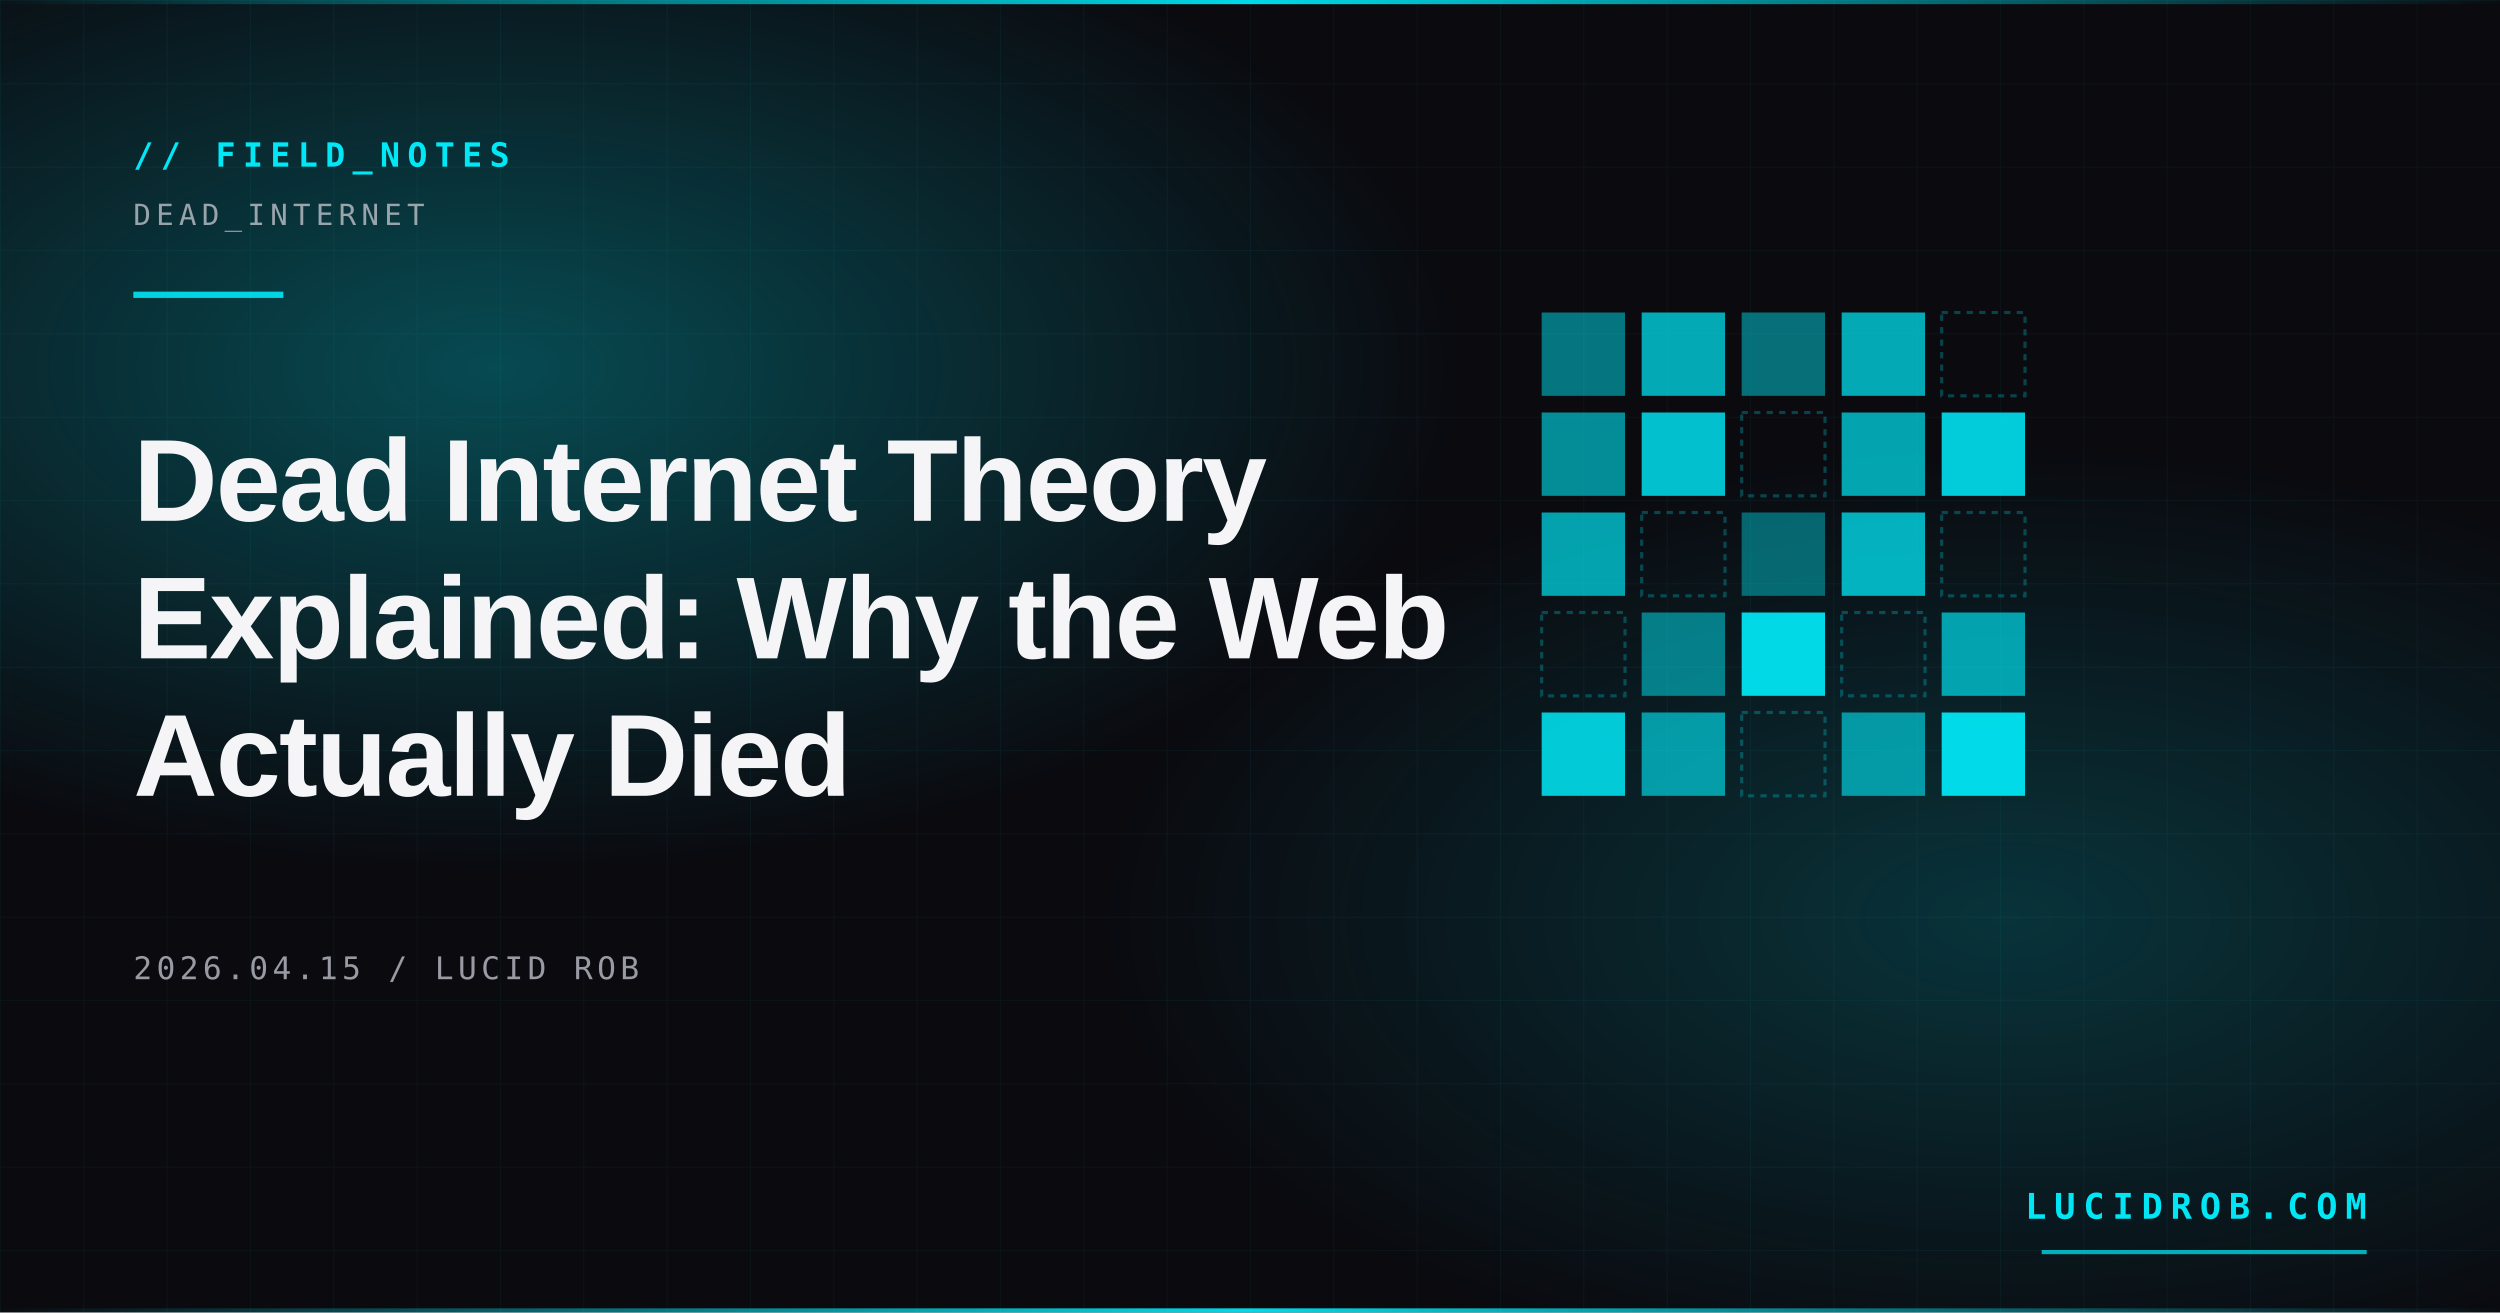
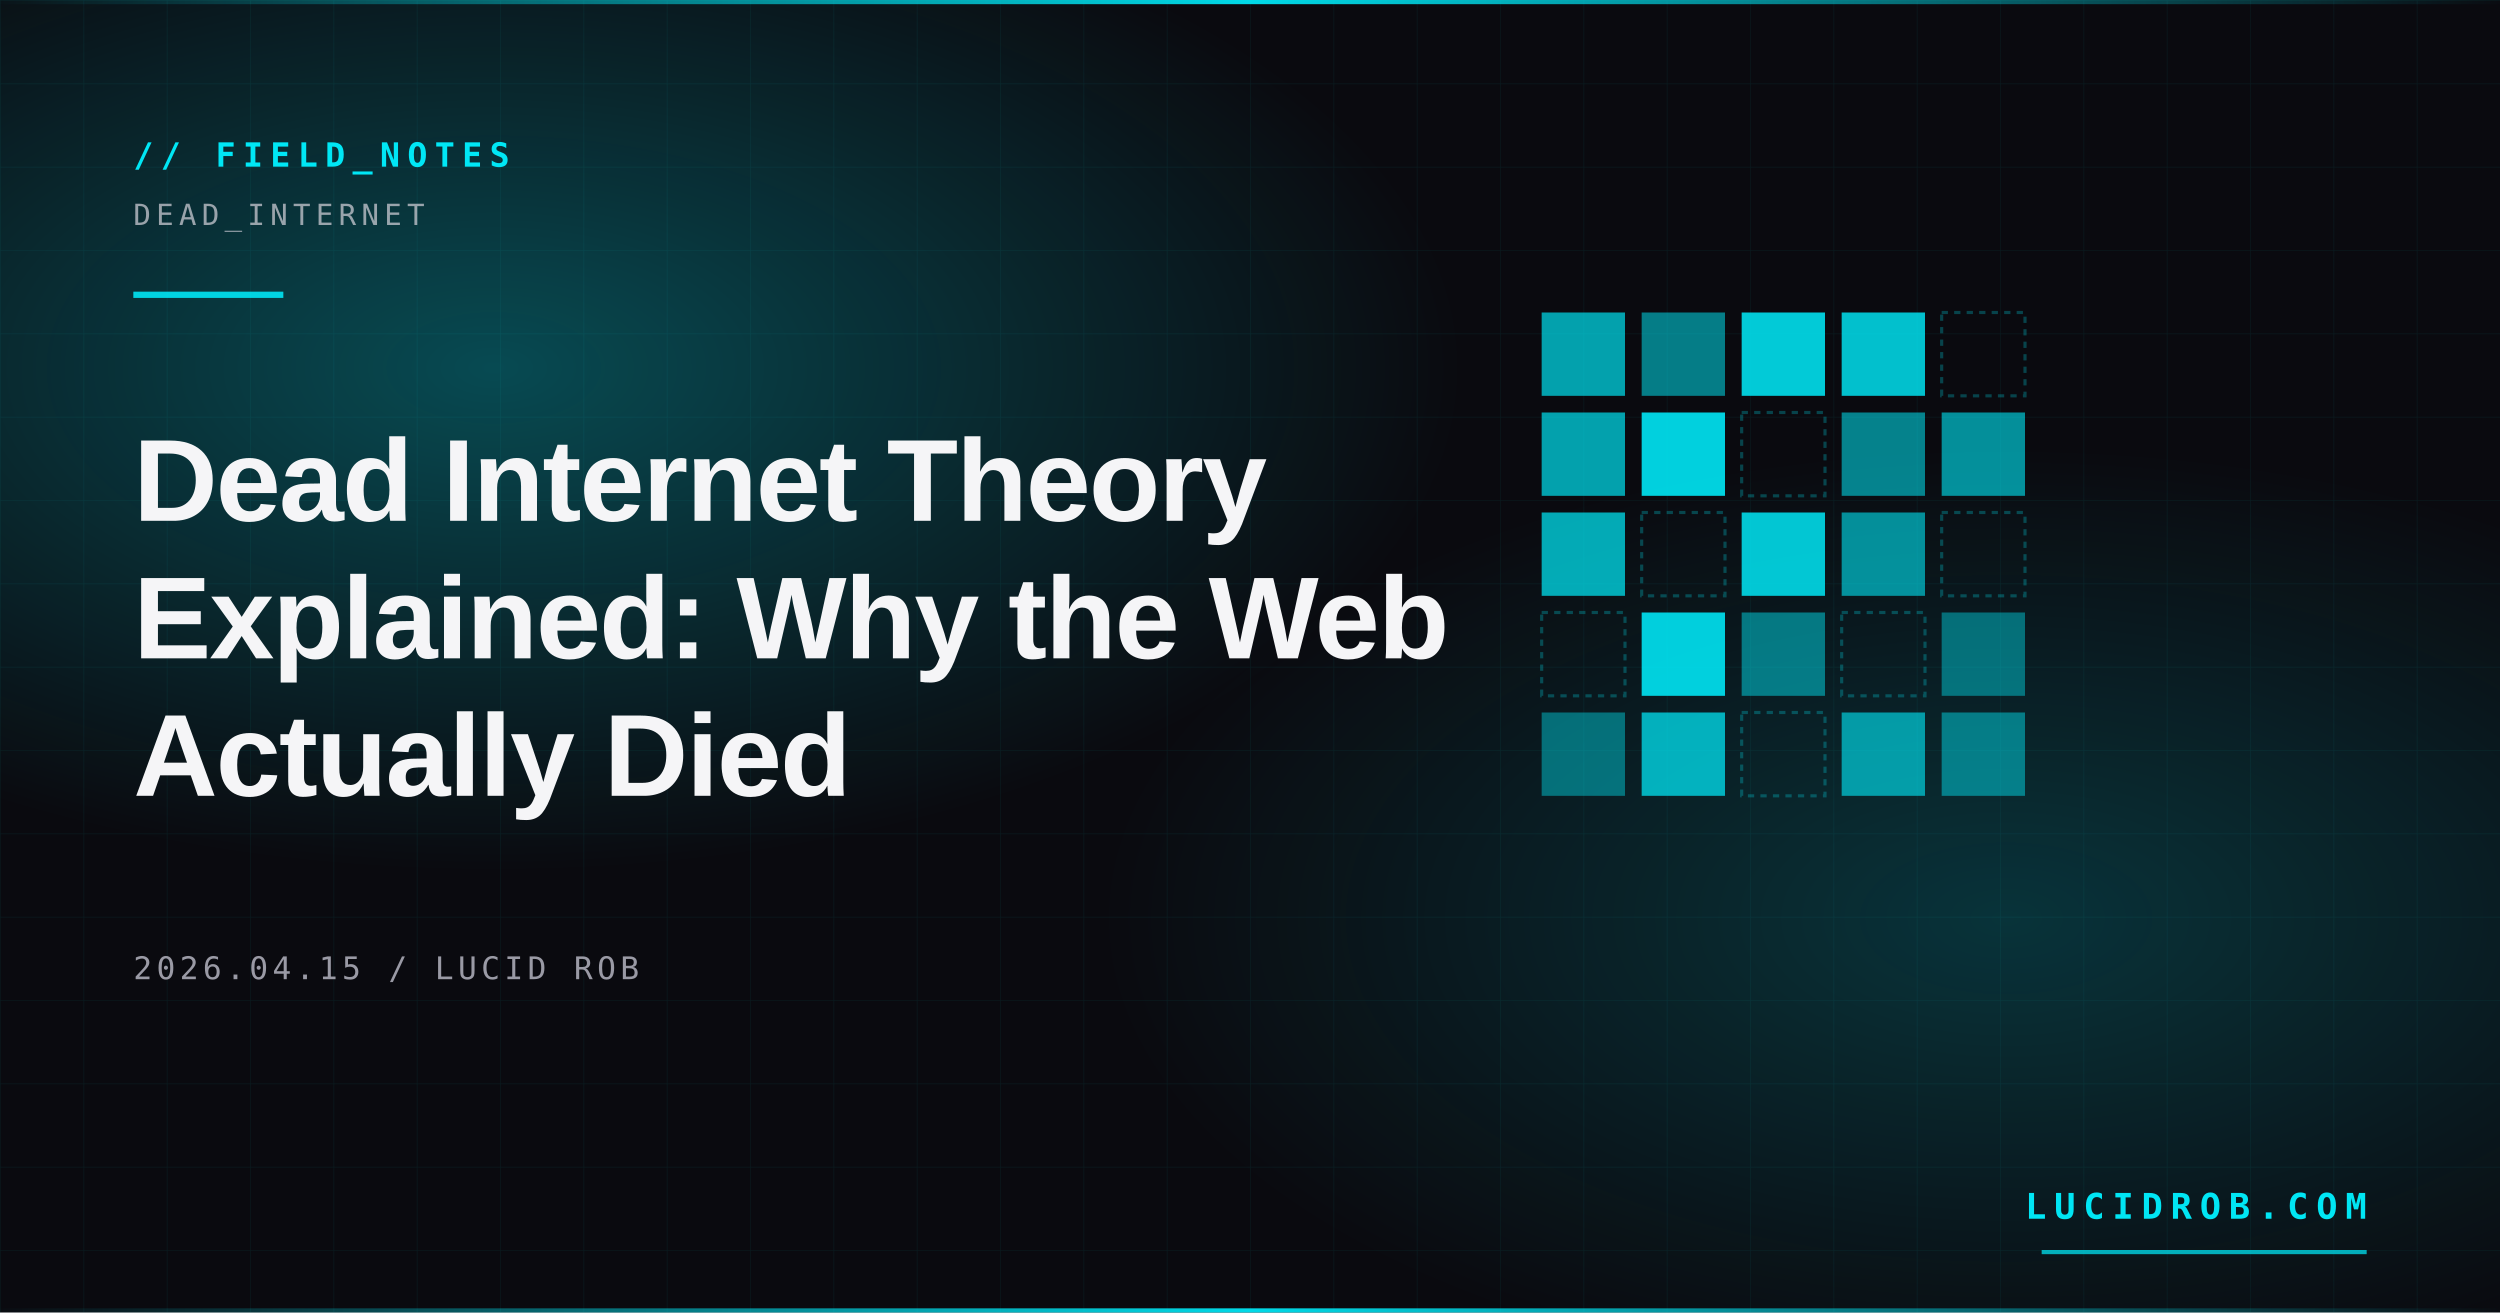
<svg xmlns="http://www.w3.org/2000/svg" width="1200" height="630" viewBox="0 0 1200 630">
  <defs>
    <radialGradient id="glow" cx="20%" cy="28%" r="70%">
      <stop offset="0" stop-color="#00f0ff" stop-opacity="0.28" />
      <stop offset="0.55" stop-color="#00f0ff" stop-opacity="0" />
    </radialGradient>
    <radialGradient id="glowR" cx="80%" cy="70%" r="60%">
      <stop offset="0" stop-color="#00f0ff" stop-opacity="0.18" />
      <stop offset="0.6" stop-color="#00f0ff" stop-opacity="0" />
    </radialGradient>
    <linearGradient id="stripe" x1="0" y1="0" x2="1" y2="0">
      <stop offset="0" stop-color="#00f0ff" stop-opacity="0" />
      <stop offset="0.5" stop-color="#00f0ff" stop-opacity="0.9" />
      <stop offset="1" stop-color="#00f0ff" stop-opacity="0" />
    </linearGradient>
    <pattern id="grid" width="40" height="40" patternUnits="userSpaceOnUse">
      <path d="M 40 0 L 0 0 0 40" fill="none" stroke="#00f0ff" stroke-width="0.5" stroke-opacity="0.08" />
    </pattern>
  </defs>
  <rect width="1200" height="630" fill="#0a0a0f" />
  <rect width="1200" height="630" fill="url(#grid)" />
  <rect width="1200" height="630" fill="url(#glow)" />
  <rect width="1200" height="630" fill="url(#glowR)" />
  <g>
-     <rect x="740" y="150" width="40" height="40" fill="#00f0ff" opacity="0.47" />
-     <rect x="788" y="150" width="40" height="40" fill="#00f0ff" opacity="0.69" />
-     <rect x="836" y="150" width="40" height="40" fill="#00f0ff" opacity="0.44" />
-     <rect x="884" y="150" width="40" height="40" fill="#00f0ff" opacity="0.69" />
+     <rect x="740" y="150" width="40" height="40" fill="#00f0ff" opacity="0.66" />
+     <rect x="788" y="150" width="40" height="40" fill="#00f0ff" opacity="0.50" />
+     <rect x="836" y="150" width="40" height="40" fill="#00f0ff" opacity="0.83" />
+     <rect x="884" y="150" width="40" height="40" fill="#00f0ff" opacity="0.79" />
    <rect x="932" y="150" width="40" height="40" fill="none" stroke="#00f0ff" stroke-width="1.5" stroke-dasharray="3 3" opacity="0.25" />
-     <rect x="740" y="198" width="40" height="40" fill="#00f0ff" opacity="0.57" />
-     <rect x="788" y="198" width="40" height="40" fill="#00f0ff" opacity="0.79" />
+     <rect x="740" y="198" width="40" height="40" fill="#00f0ff" opacity="0.66" />
+     <rect x="788" y="198" width="40" height="40" fill="#00f0ff" opacity="0.86" />
    <rect x="836" y="198" width="40" height="40" fill="none" stroke="#00f0ff" stroke-width="1.5" stroke-dasharray="3 3" opacity="0.25" />
-     <rect x="884" y="198" width="40" height="40" fill="#00f0ff" opacity="0.67" />
-     <rect x="932" y="198" width="40" height="40" fill="#00f0ff" opacity="0.84" />
-     <rect x="740" y="246" width="40" height="40" fill="#00f0ff" opacity="0.66" />
+     <rect x="884" y="198" width="40" height="40" fill="#00f0ff" opacity="0.52" />
+     <rect x="932" y="198" width="40" height="40" fill="#00f0ff" opacity="0.58" />
+     <rect x="740" y="246" width="40" height="40" fill="#00f0ff" opacity="0.69" />
    <rect x="788" y="246" width="40" height="40" fill="none" stroke="#00f0ff" stroke-width="1.5" stroke-dasharray="3 3" opacity="0.25" />
-     <rect x="836" y="246" width="40" height="40" fill="#00f0ff" opacity="0.39" />
-     <rect x="884" y="246" width="40" height="40" fill="#00f0ff" opacity="0.72" />
+     <rect x="836" y="246" width="40" height="40" fill="#00f0ff" opacity="0.81" />
+     <rect x="884" y="246" width="40" height="40" fill="#00f0ff" opacity="0.57" />
    <rect x="932" y="246" width="40" height="40" fill="none" stroke="#00f0ff" stroke-width="1.5" stroke-dasharray="3 3" opacity="0.25" />
    <rect x="740" y="294" width="40" height="40" fill="none" stroke="#00f0ff" stroke-width="1.5" stroke-dasharray="3 3" opacity="0.25" />
-     <rect x="788" y="294" width="40" height="40" fill="#00f0ff" opacity="0.48" />
-     <rect x="836" y="294" width="40" height="40" fill="#00f0ff" opacity="0.89" />
+     <rect x="788" y="294" width="40" height="40" fill="#00f0ff" opacity="0.85" />
+     <rect x="836" y="294" width="40" height="40" fill="#00f0ff" opacity="0.45" />
    <rect x="884" y="294" width="40" height="40" fill="none" stroke="#00f0ff" stroke-width="1.5" stroke-dasharray="3 3" opacity="0.25" />
-     <rect x="932" y="294" width="40" height="40" fill="#00f0ff" opacity="0.64" />
-     <rect x="740" y="342" width="40" height="40" fill="#00f0ff" opacity="0.82" />
-     <rect x="788" y="342" width="40" height="40" fill="#00f0ff" opacity="0.60" />
+     <rect x="932" y="294" width="40" height="40" fill="#00f0ff" opacity="0.40" />
+     <rect x="740" y="342" width="40" height="40" fill="#00f0ff" opacity="0.40" />
+     <rect x="788" y="342" width="40" height="40" fill="#00f0ff" opacity="0.70" />
    <rect x="836" y="342" width="40" height="40" fill="none" stroke="#00f0ff" stroke-width="1.5" stroke-dasharray="3 3" opacity="0.25" />
-     <rect x="884" y="342" width="40" height="40" fill="#00f0ff" opacity="0.58" />
-     <rect x="932" y="342" width="40" height="40" fill="#00f0ff" opacity="0.89" />
+     <rect x="884" y="342" width="40" height="40" fill="#00f0ff" opacity="0.59" />
+     <rect x="932" y="342" width="40" height="40" fill="#00f0ff" opacity="0.44" />
  </g>
  <rect x="0" y="0" width="1200" height="2" fill="url(#stripe)" />
  <rect x="0" y="628" width="1200" height="2" fill="url(#stripe)" />
  <text x="64" y="80" font-family="'JetBrains Mono','Menlo',monospace" font-size="16" font-weight="600" fill="#00f0ff" letter-spacing="0.22em" opacity="0.95">// FIELD_NOTES</text>
  <text x="64" y="108" font-family="'JetBrains Mono','Menlo',monospace" font-size="14" font-weight="500" fill="#c9c9d1" letter-spacing="0.18em" opacity="0.75">DEAD_INTERNET</text>
  <rect x="64" y="140" width="72" height="3" fill="#00f0ff" opacity="0.85" />
  <text x="64" y="250" font-family="'Space Grotesk','Helvetica Neue',Arial,sans-serif" font-size="56" font-weight="700" fill="#f5f5f7" letter-spacing="-0.015em">Dead Internet Theory</text>
  <text x="64" y="316" font-family="'Space Grotesk','Helvetica Neue',Arial,sans-serif" font-size="56" font-weight="700" fill="#f5f5f7" letter-spacing="-0.015em">Explained: Why the Web</text>
  <text x="64" y="382" font-family="'Space Grotesk','Helvetica Neue',Arial,sans-serif" font-size="56" font-weight="700" fill="#f5f5f7" letter-spacing="-0.015em">Actually Died</text>
  <text x="64" y="470" font-family="'JetBrains Mono','Menlo',monospace" font-size="15" font-weight="500" fill="#9a9aa5" letter-spacing="0.14em">2026.04.15  /  LUCID ROB</text>
  <text x="1136" y="585" text-anchor="end" font-family="'JetBrains Mono','Menlo',monospace" font-size="17" font-weight="700" fill="#00f0ff" letter-spacing="0.22em" opacity="0.95">LUCIDROB.COM</text>
  <rect x="980" y="600" width="156" height="2" fill="#00f0ff" opacity="0.7" />
</svg>
